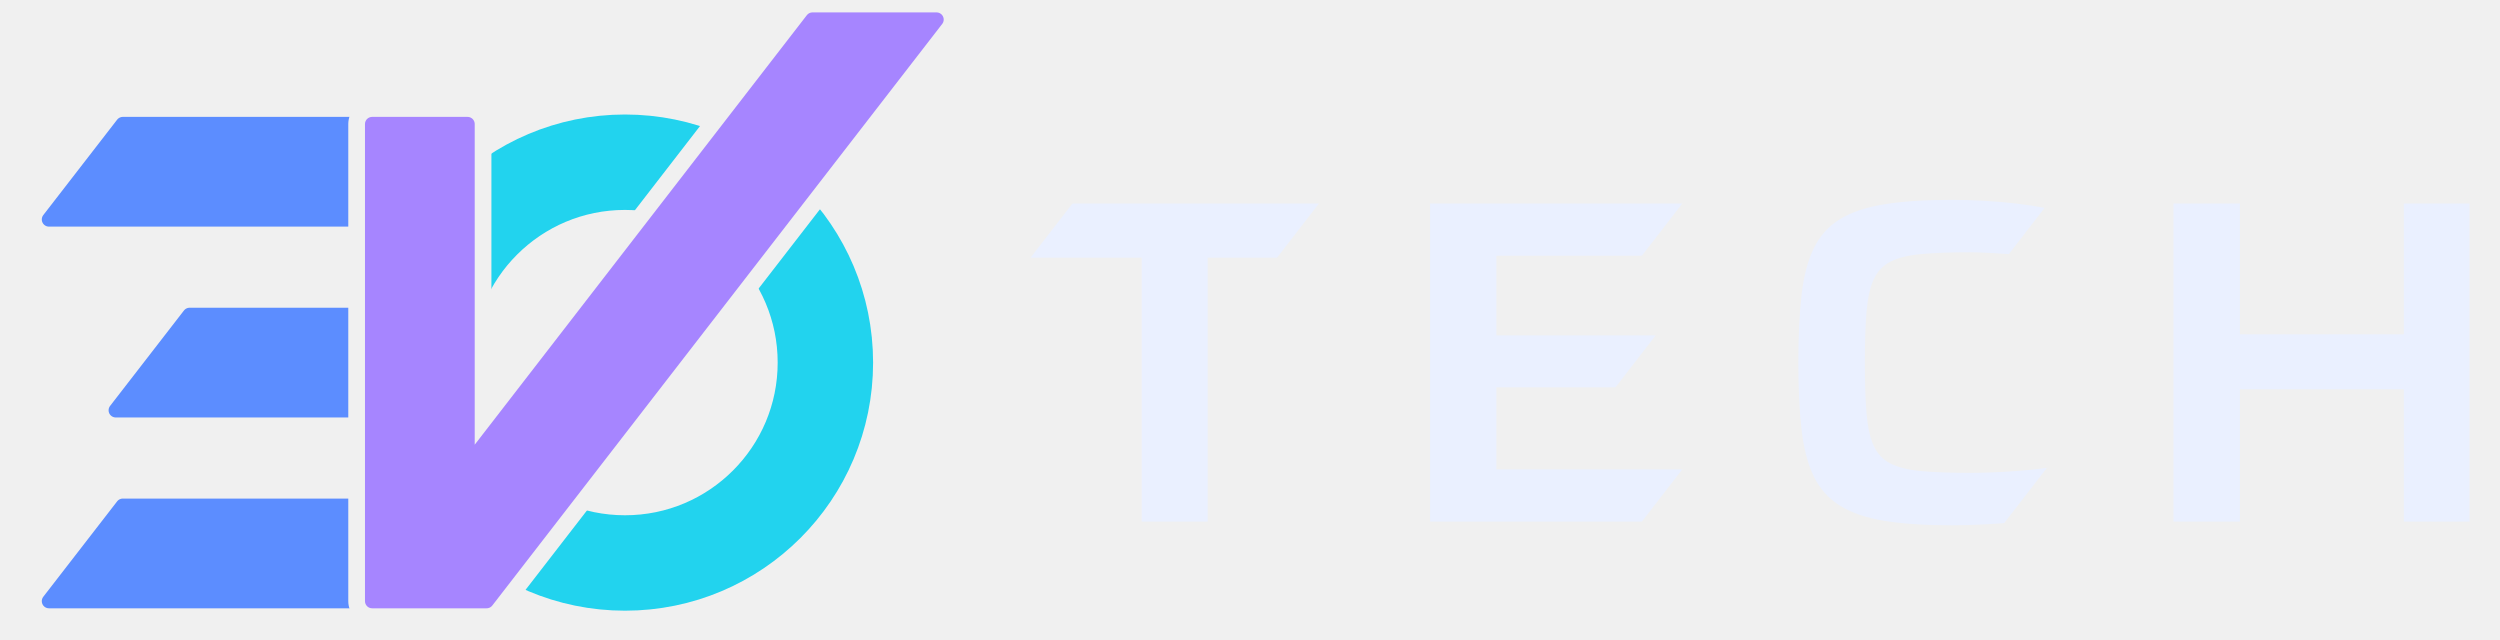
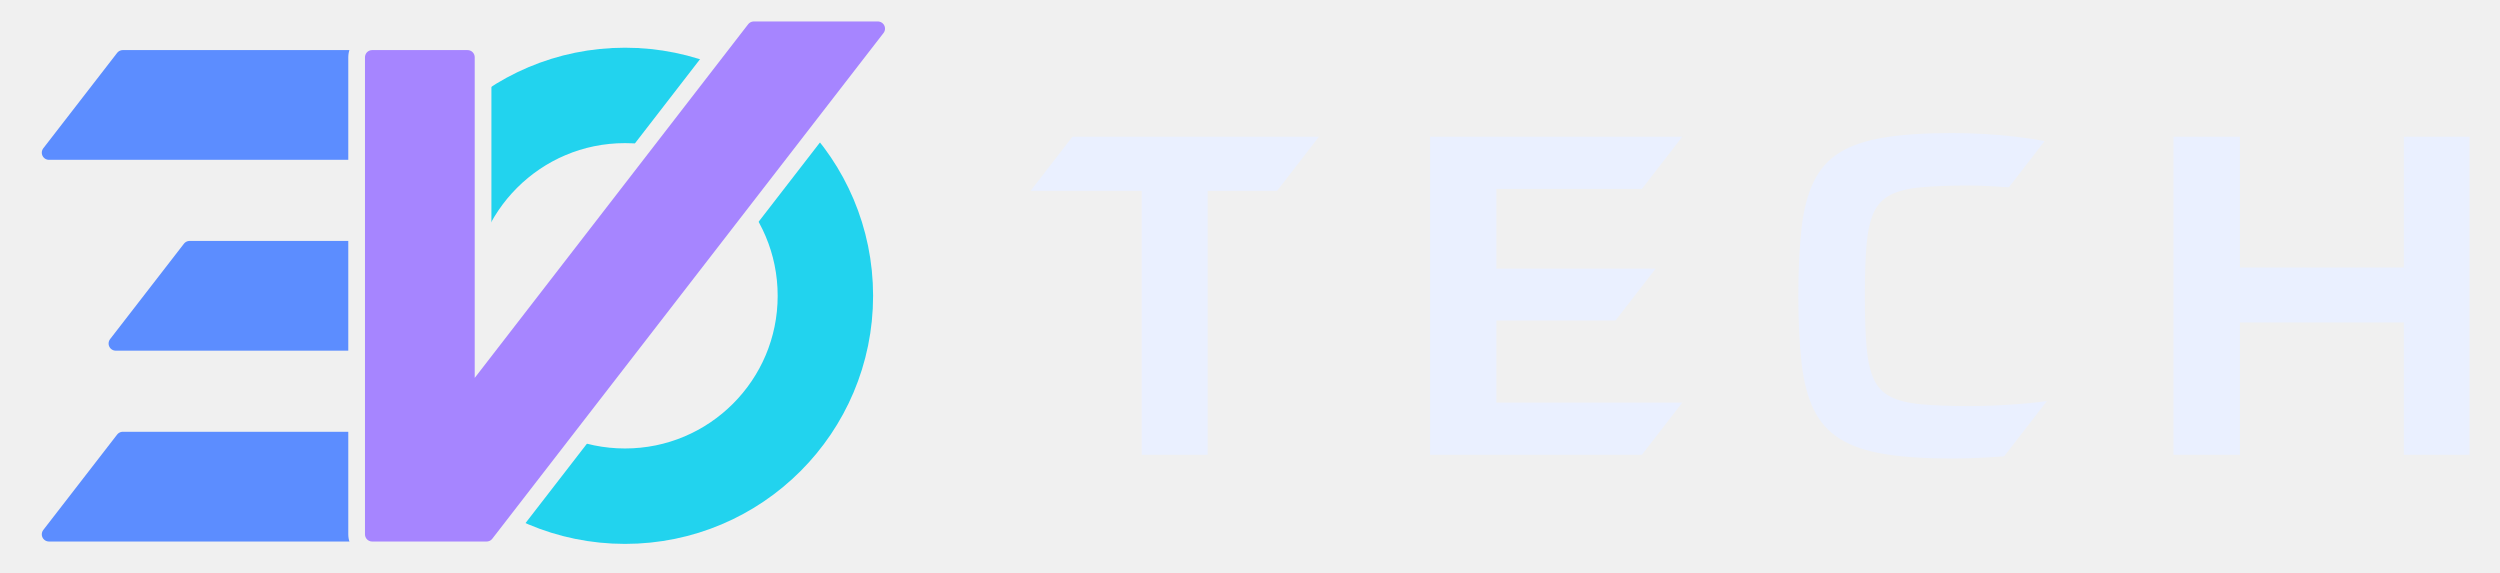
- <svg xmlns="http://www.w3.org/2000/svg" viewBox="-6 -16 524 134" role="img" aria-label="3VOtech logo, horizontal, color, for dark grounds">
-   <svg x="0" y="0" width="184" height="116" viewBox="-12 -10 184 116" overflow="visible">
-     <mask id="knock-h" maskUnits="userSpaceOnUse" x="-30" y="-60" width="260" height="180">
-       <rect x="-30" y="-60" width="260" height="180" fill="#fff" />
-       <path d="M60 0H80V71.6L152.3 -21.9H178.3L84 100H60Z" fill="#000" stroke="#000" stroke-width="10" stroke-linejoin="round" />
+ <svg xmlns="http://www.w3.org/2000/svg" viewBox="-6 -2 524 120" role="img" aria-label="3VOtech logo, horizontal, color, for dark grounds">
+   <svg x="0" y="0" width="184" height="116" viewBox="-12 -10 184 116">
+     <mask id="knock-h" maskUnits="userSpaceOnUse" x="-20" y="-20" width="200" height="140">
+       <rect x="-20" y="-20" width="200" height="140" fill="#fff" />
+       <path d="M60 0H80V71.6L140 -6H166L84 100H60Z" fill="#000" stroke="#000" stroke-width="10" stroke-linejoin="round" />
    </mask>
    <g mask="url(#knock-h)">
      <circle cx="113" cy="50" r="42" fill="none" stroke-width="20" stroke="#22D3EE" />
      <path d="M7.74 0H60V20H-7.74Z" fill="#5C8DFF" stroke="#5C8DFF" stroke-width="3" stroke-linejoin="round" />
      <path d="M21.74 40H60V60H6.26Z" fill="#5C8DFF" stroke="#5C8DFF" stroke-width="3" stroke-linejoin="round" />
      <path d="M7.74 80H60V100H-7.74Z" fill="#5C8DFF" stroke="#5C8DFF" stroke-width="3" stroke-linejoin="round" />
    </g>
-     <path d="M60 0H80V71.6L152.3 -21.9H178.3L84 100H60Z" fill="#A685FF" stroke="#A685FF" stroke-width="3" stroke-linejoin="round" />
+     <path d="M60 0H80V71.6L140 -6H166L84 100H60Z" fill="#A685FF" stroke="#A685FF" stroke-width="3" stroke-linejoin="round" />
  </svg>
  <g transform="translate(207.18 93.33) scale(0.0969)">
    <mask id="cut-h" maskUnits="userSpaceOnUse" x="-500" y="-1200" width="4142" height="1700">
      <rect x="-500" y="-1200" width="4142" height="1700" fill="#fff" />
      <path d="M130.6 -702.1L-0.9 -702.1L-0.9 -556.9L18.3 -556.9ZM663.8 -702.1L683.0 -702.1L683.0 -556.9L551.5 -556.9ZM1449.3 -701.5L1468.8 -701.5L1468.8 -561.6L1341.0 -561.6ZM1391.6 -416.2L1411.2 -416.2L1411.2 -277.0L1284.0 -277.0ZM1449.3 -126.4L1468.8 -126.4L1468.8 13.5L1341.0 13.5ZM2232.5 -691.4L2252.6 -691.4L2252.6 -558.9L2130.0 -558.9ZM2237.8 -129.5L2257.6 -129.5L2257.6 7.1L2132.1 7.1Z" fill="#000" />
    </mask>
    <g mask="url(#cut-h)">
      <path d="M269.55 0.0V-570.91H29.152V-688.0H652.961V-570.91H412.298V0.0ZM893.399 0.0V-688.0H1438.792V-575.098H1036.75V-402.753H1381.213V-290.511H1036.75V-112.902H1438.792V0.0ZM2022.284 8.0Q1935.359 8.0 1876.331 -1.632Q1817.303 -11.264 1780.105 -34.396Q1742.907 -57.528 1723.407 -97.594Q1703.907 -137.66 1696.907 -198.528Q1689.907 -259.396 1689.907 -344.0Q1689.907 -429.472 1696.841 -490.274Q1703.775 -551.076 1723.275 -591.142Q1742.775 -631.208 1779.539 -653.972Q1816.303 -676.736 1875.765 -686.368Q1935.227 -696.0 2022.284 -696.0Q2055.68 -696.0 2092.274 -693.934Q2128.868 -691.868 2162.962 -687.802Q2197.056 -683.736 2222.584 -678.604V-571.702Q2191.416 -575.702 2160.85 -577.702Q2130.284 -579.702 2104.67 -581.136Q2079.056 -582.57 2060.376 -582.57Q1997.413 -582.57 1955.591 -578.702Q1913.77 -574.834 1889.222 -562.296Q1864.674 -549.758 1852.901 -523.814Q1841.127 -497.871 1837.457 -454.351Q1833.787 -410.831 1833.787 -344.0Q1833.787 -277.169 1837.457 -233.583Q1841.127 -189.997 1852.901 -164.12Q1864.674 -138.242 1889.222 -125.704Q1913.77 -113.166 1955.591 -109.298Q1997.413 -105.43 2060.376 -105.43Q2100.584 -105.43 2147.018 -108.43Q2193.452 -111.43 2227.584 -116.298V-6.132Q2200.584 -2.132 2165.188 0.934Q2129.792 4.0 2092.5 6.0Q2055.208 8.0 2022.284 8.0ZM2501.399 0.0V-688.0H2645.014V-405.073H2999.648V-688.0H3141.528V0.0H2999.648V-286.267H2645.014V0.0Z" fill="#EAF0FF" />
    </g>
  </g>
</svg>
